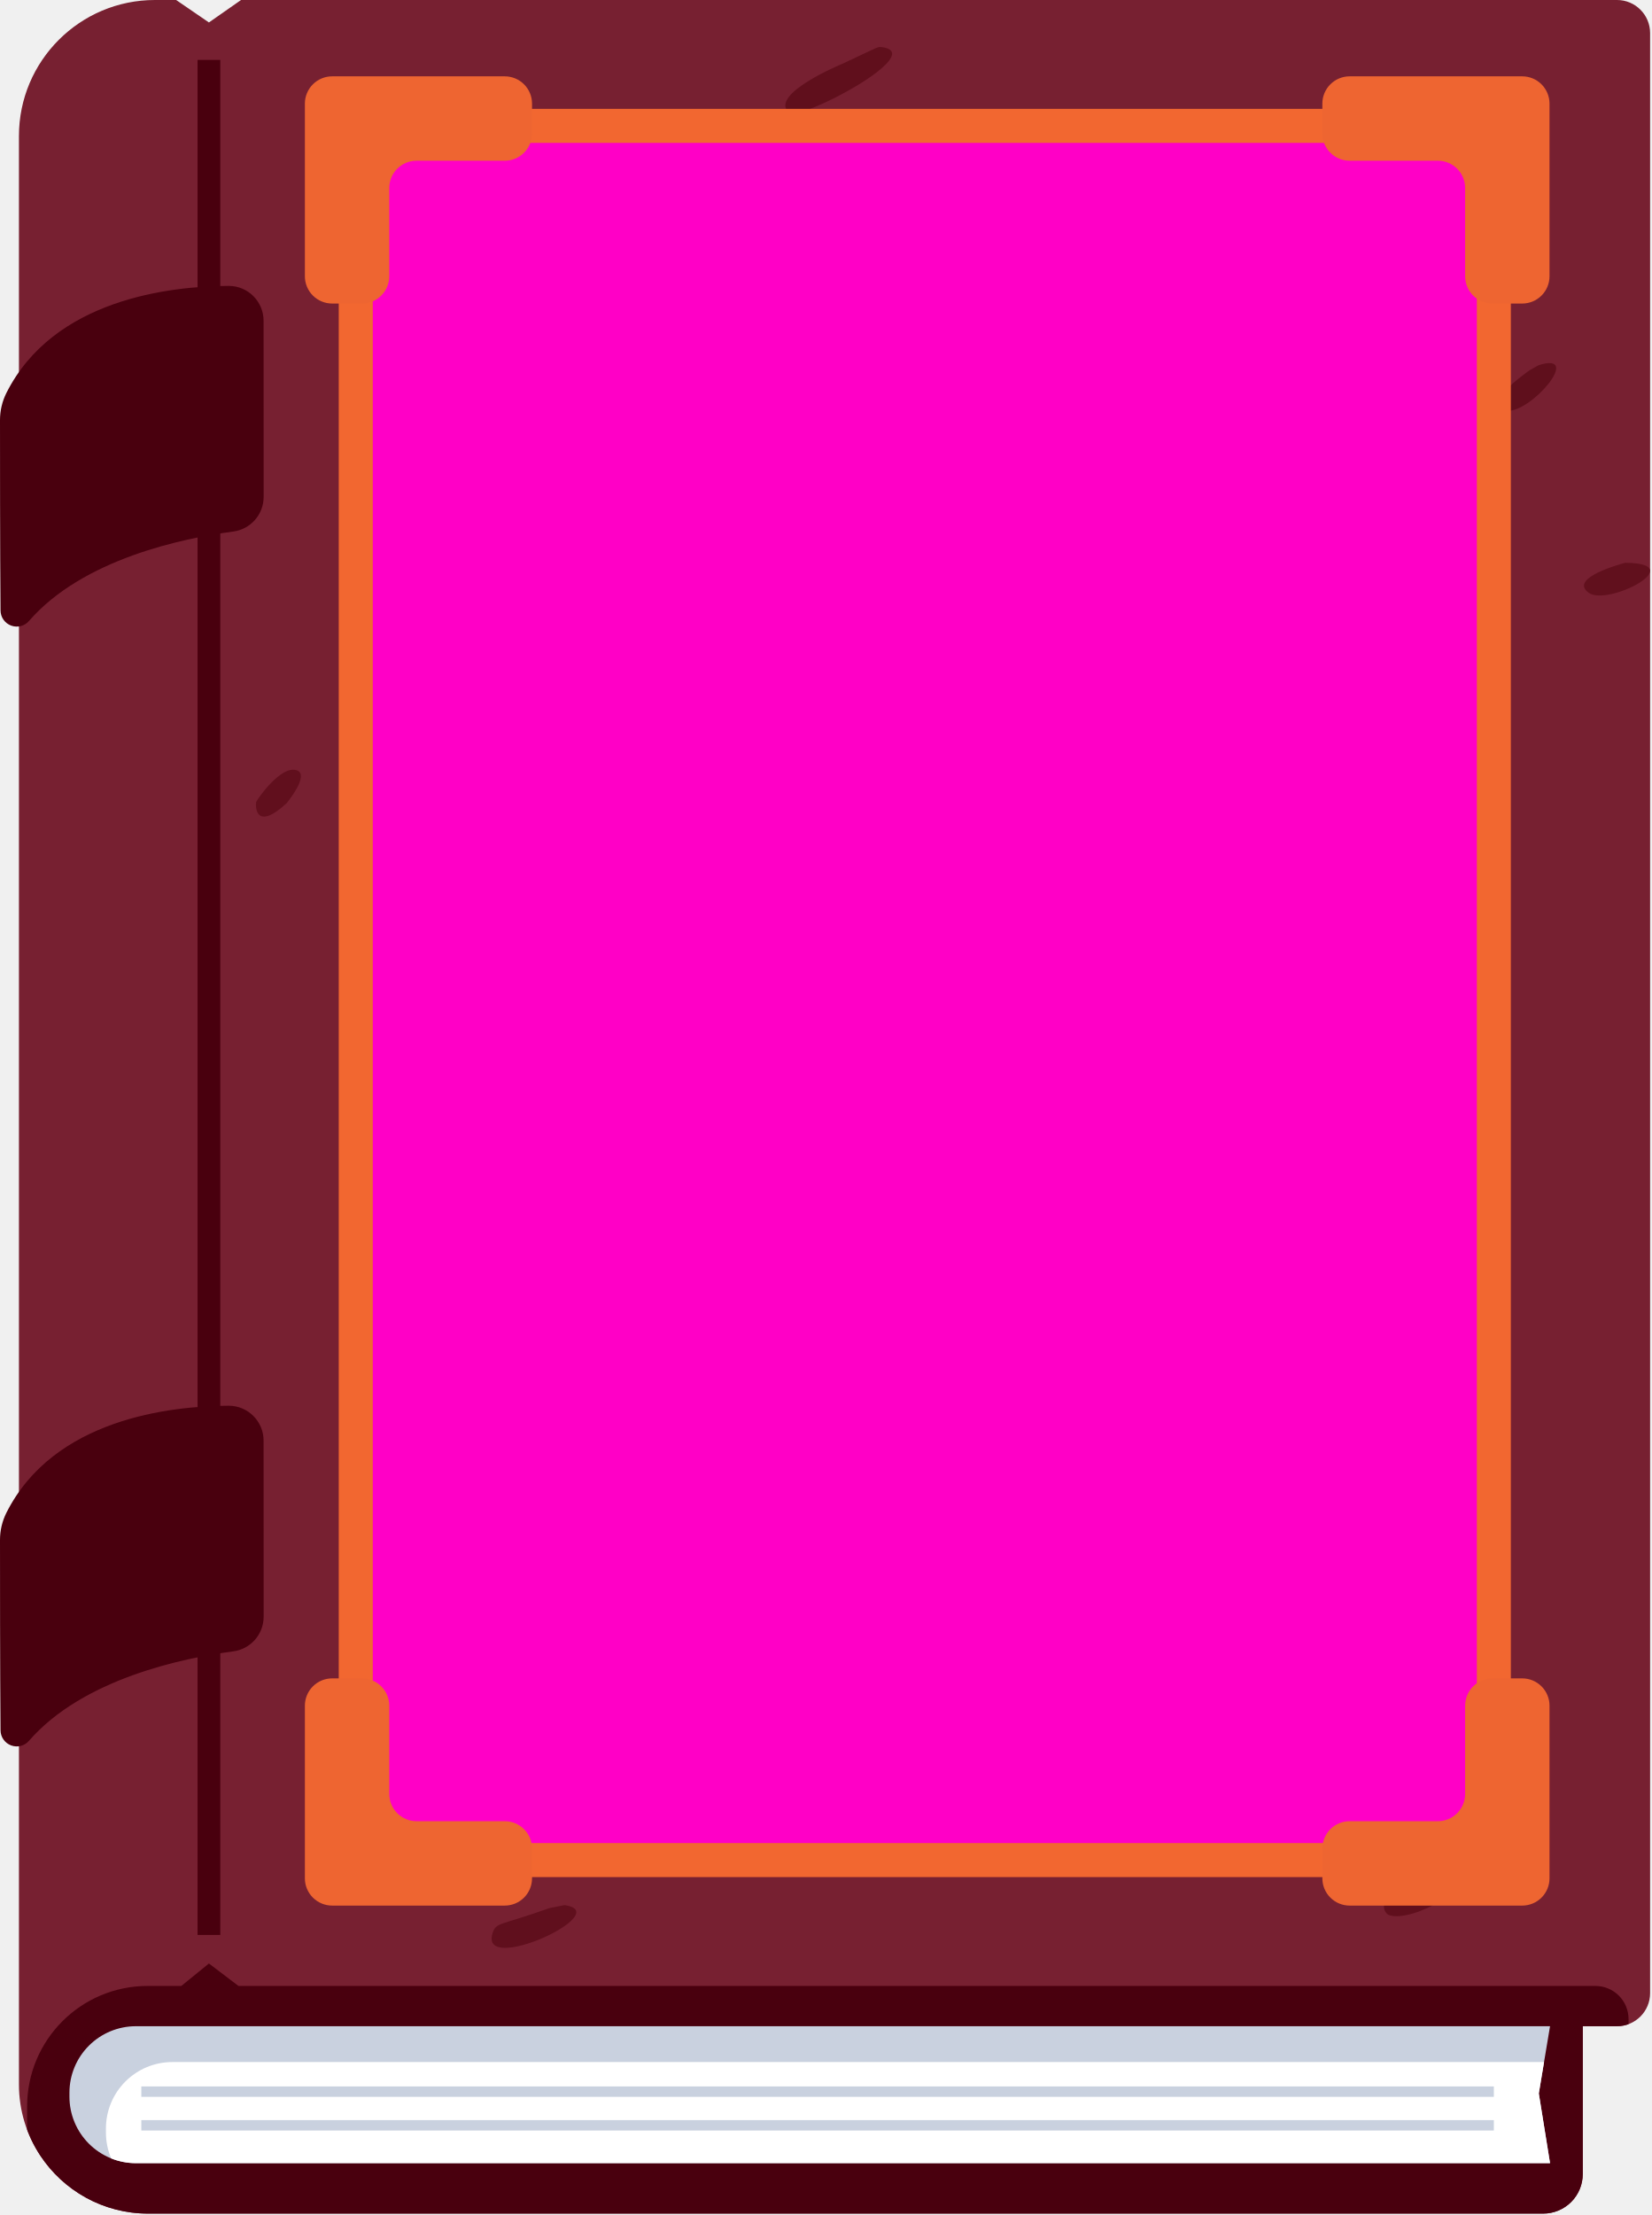
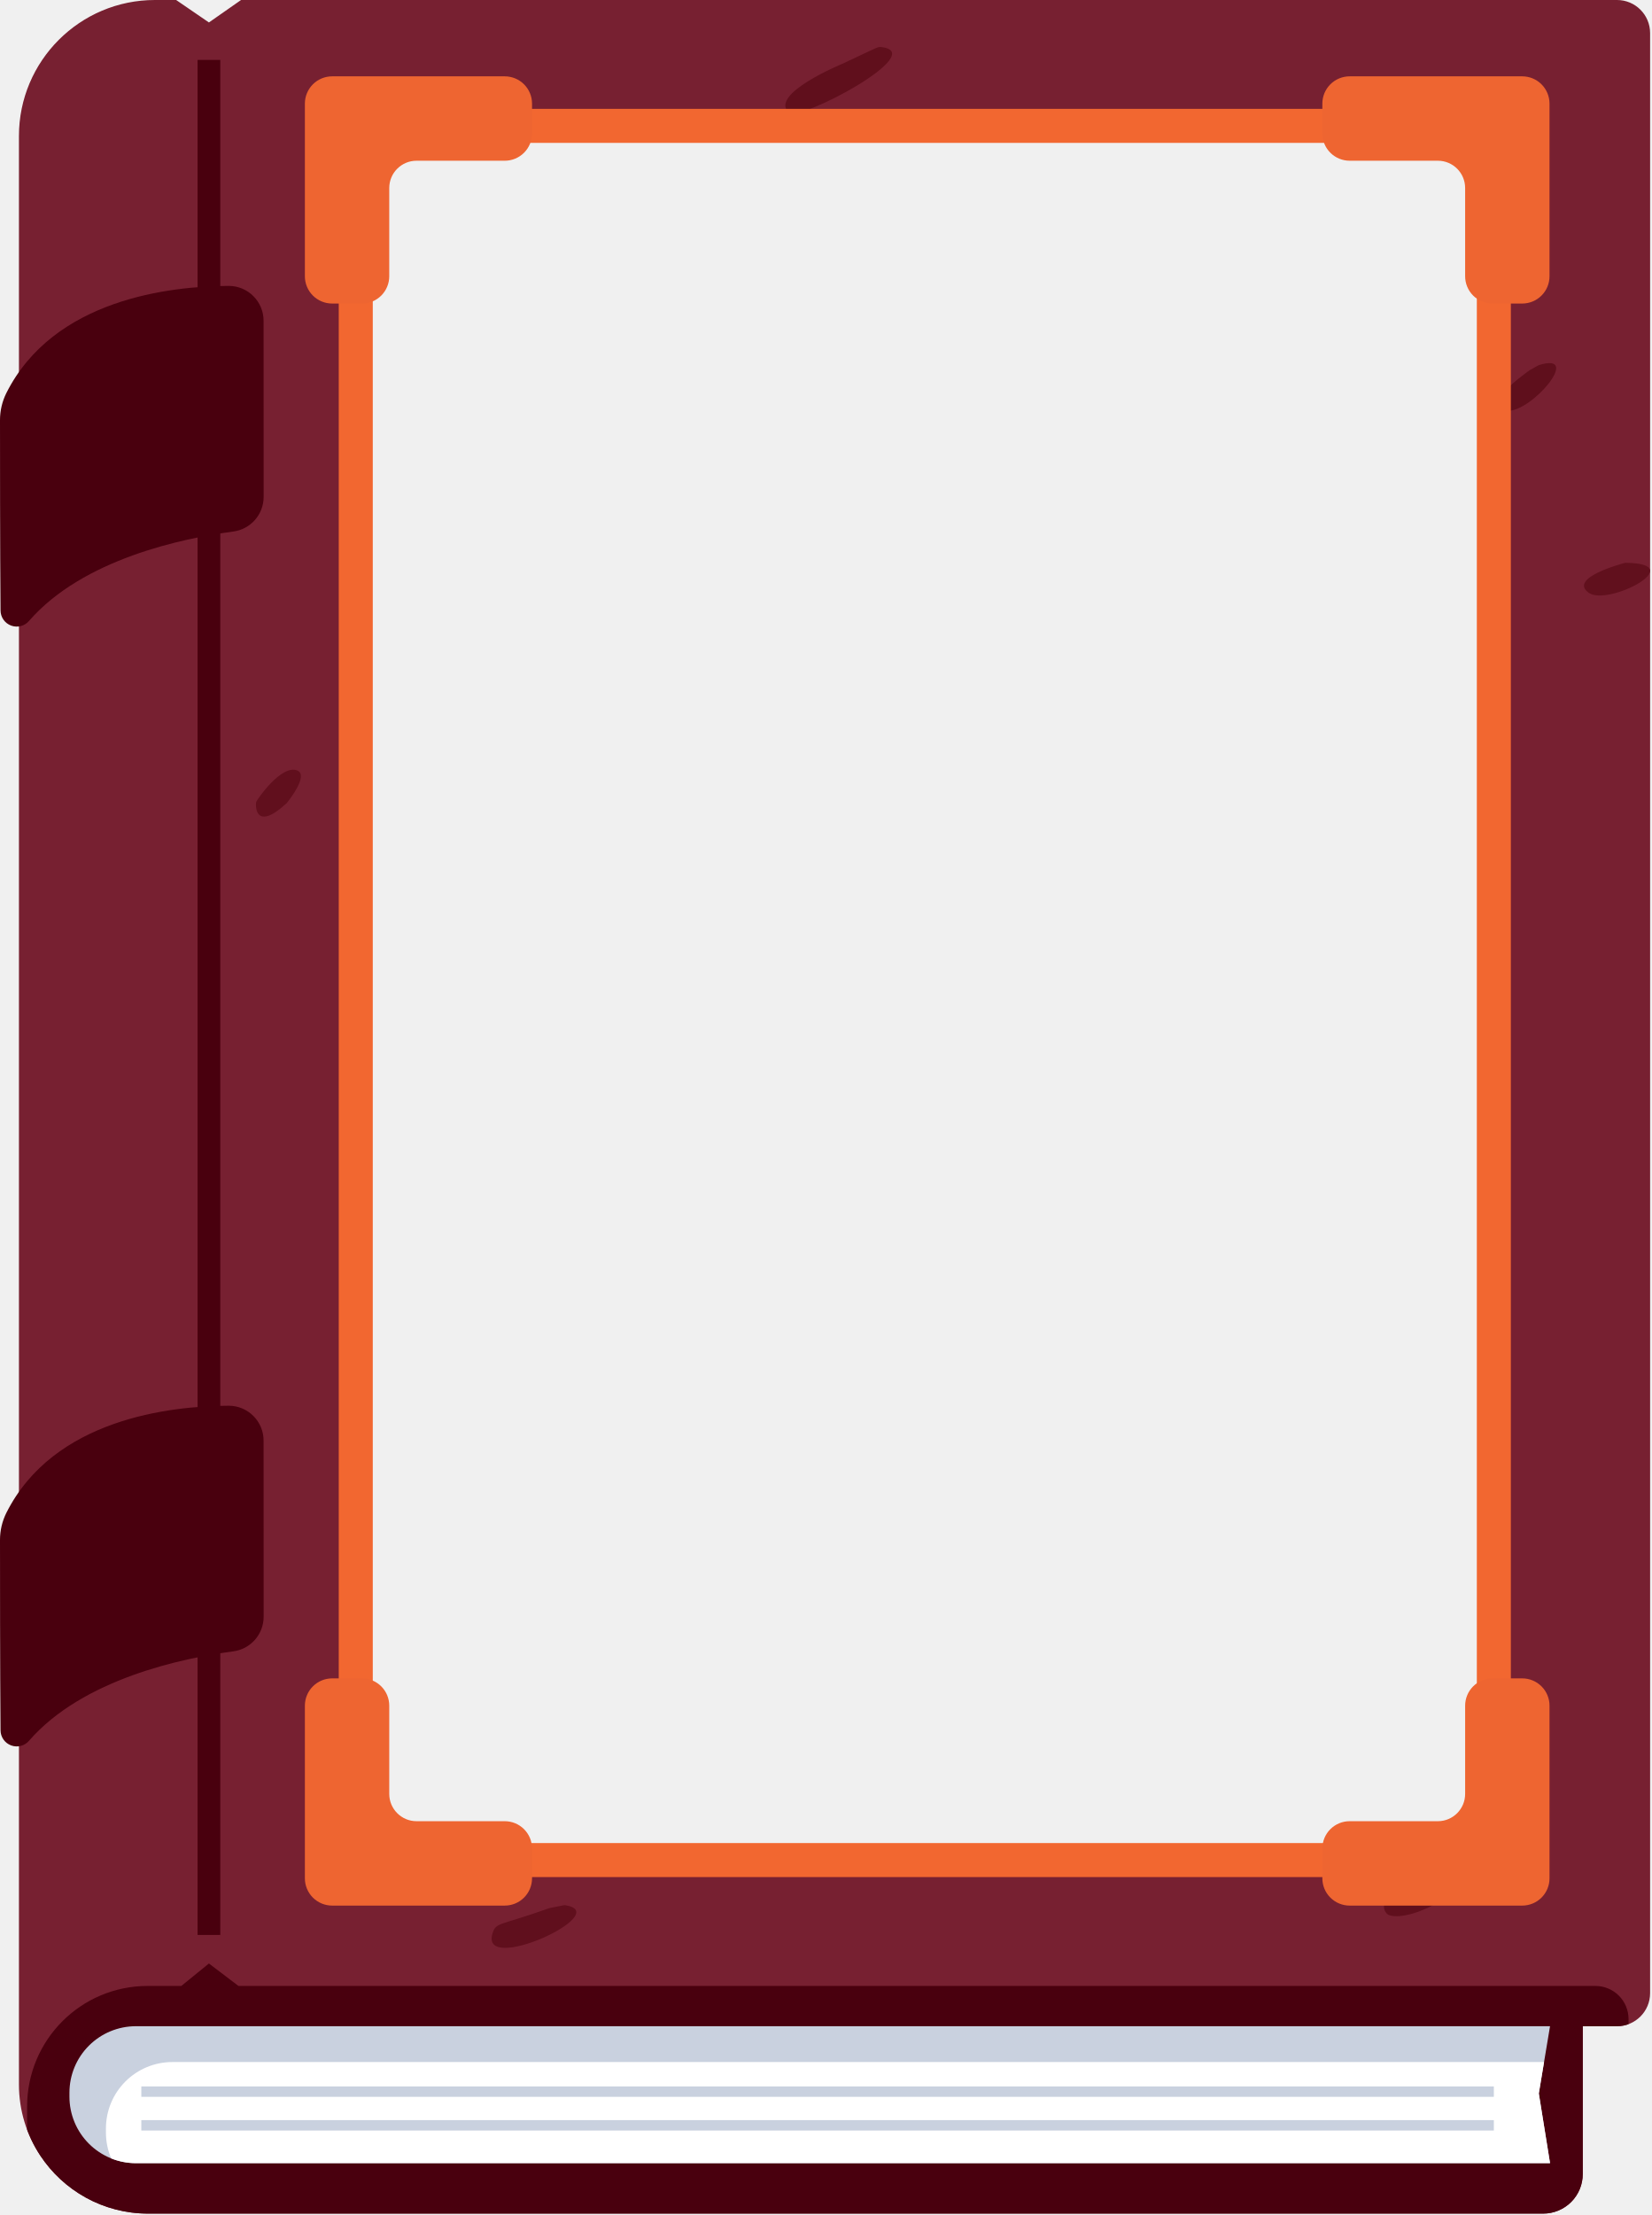
<svg xmlns="http://www.w3.org/2000/svg" width="100%" height="100%" viewBox="0 0 613 822" version="1.1" xml:space="preserve" style="fill-rule:evenodd;clip-rule:evenodd;stroke-linejoin:round;stroke-miterlimit:2;">
-   <rect x="132.057" y="48.365" width="422.449" height="641.156" style="fill:#ff00c6;fill-rule:nonzero;" />
  <path d="M587.511,806.797c0,3.894 -1.547,7.628 -4.3,10.381c-2.753,2.753 -6.487,4.3 -10.381,4.3l-517.859,-0c-16.734,0 -31.465,-8.572 -40.041,-21.565c-4.994,-7.566 -7.901,-16.632 -7.901,-26.377l0,-723.035c0,-27.89 22.612,-50.502 50.502,-50.502l7.855,0l12.166,8.333l11.925,-8.333l510.749,0c6.784,0 12.284,5.5 12.284,12.284l-0,727.374c-0,6.785 -5.5,12.284 -12.284,12.284l-12.716,-0l-0,54.854Zm-33.005,-117.277l0,-641.156l-422.449,0l0,641.156l422.449,0Z" style="fill:#772031;" />
  <clipPath id="_clip1">
    <path d="M587.511,806.797c0,3.894 -1.547,7.628 -4.3,10.381c-2.753,2.753 -6.487,4.3 -10.381,4.3l-517.859,-0c-16.734,0 -31.465,-8.572 -40.041,-21.565c-4.994,-7.566 -7.901,-16.632 -7.901,-26.377l0,-723.035c0,-27.89 22.612,-50.502 50.502,-50.502l7.855,0l12.166,8.333l11.925,-8.333l510.749,0c6.784,0 12.284,5.5 12.284,12.284l-0,727.374c-0,6.785 -5.5,12.284 -12.284,12.284l-12.716,-0l-0,54.854Zm-33.005,-117.277l0,-641.156l-422.449,0l0,641.156l422.449,0Z" />
  </clipPath>
  <g clip-path="url(#_clip1)">
    <path d="M582.371,907.998c0,8.108 -6.573,14.681 -14.681,14.681l-515.171,0c-14.817,0 -27.86,-7.59 -35.453,-19.094c-4.422,-6.699 -6.996,-14.726 -6.996,-23.354l0,-98.519c0,-24.694 20.021,-44.715 44.715,-44.715l12.521,0l10.246,-8.333l10.97,8.333l503.699,0c3.258,0 6.383,1.294 8.686,3.598c2.304,2.304 3.598,5.428 3.598,8.686c0,23.765 0,75.78 0,99.545c0,3.258 -1.294,6.383 -3.598,8.686c-2.304,2.304 -5.428,3.598 -8.686,3.598c-5.1,-0 -9.851,-0 -9.851,-0l-0,46.887Z" style="fill:#49000e;fill-rule:nonzero;" />
  </g>
  <g>
    <path d="M312.481,23.758c13.235,-6.104 13.108,-6.482 14.739,-6.284c17.801,2.16 -30.595,27.808 -34.393,24.338c-7.505,-6.858 19.546,-17.996 19.654,-18.054Z" style="fill:#600f1c;" />
    <path d="M204.021,708.084c5.343,-0.98 5.308,-1.13 5.771,-1.059c18.613,2.868 -32.059,26.236 -26.939,10.359c1.339,-4.152 2.627,-2.654 21.168,-9.301Z" style="fill:#600f1d;" />
    <path d="M524.718,699.821c9.677,-3.17 10.098,-3.138 11.002,-3.07c15.741,1.183 -11.528,17.323 -20.298,13.885c-1.017,-0.399 -6.378,-6.01 9.296,-10.815Z" style="fill:#600f1d;" />
    <path d="M603.289,208.859c24.339,0.197 -6.386,16.212 -13.542,11.142c-7.766,-5.502 12.225,-10.793 13.542,-11.142Z" style="fill:#61101d;" />
    <path d="M567.798,137.396c3.416,-1.897 3.122,-1.805 3.416,-1.897c16.456,-5.125 -2.813,17.731 -11.947,16.96c-11.416,-0.963 7.439,-14.291 8.53,-15.063Z" style="fill:#5f0f1c;" />
    <path d="M106.381,298.093c-11.959,10.982 -11.584,0.429 -11.28,-0.499c0.265,-0.808 9.353,-14.05 15.239,-11.664c4.432,1.796 -3.331,11.387 -3.96,12.163Z" style="fill:#610f1d;" />
  </g>
  <path d="M575.362,751.943l-4.167,24.95l4.167,25.867l-524.928,-0c-6.539,0 -12.811,-2.598 -17.434,-7.222c-4.624,-4.624 -7.222,-10.895 -7.222,-17.434c0,-0.502 0,-1.004 0,-1.506c0,-6.539 2.598,-12.811 7.222,-17.434c4.624,-4.624 10.895,-7.222 17.434,-7.222c106.898,-0 524.928,-0 524.928,-0Z" style="fill:#c9d1df;" />
  <clipPath id="_clip2">
    <path d="M575.362,751.943l-4.167,24.95l4.167,25.867l-524.928,-0c-6.539,0 -12.811,-2.598 -17.434,-7.222c-4.624,-4.624 -7.222,-10.895 -7.222,-17.434c0,-0.502 0,-1.004 0,-1.506c0,-6.539 2.598,-12.811 7.222,-17.434c4.624,-4.624 10.895,-7.222 17.434,-7.222c106.898,-0 524.928,-0 524.928,-0Z" />
  </clipPath>
  <g clip-path="url(#_clip2)">
    <path d="M588.904,765.237l-4.167,24.95l4.167,25.867l-524.928,-0c-6.539,0 -12.811,-2.598 -17.434,-7.222c-4.624,-4.624 -7.222,-10.895 -7.222,-17.434c0,-0.502 0,-1.004 0,-1.506c0,-6.539 2.598,-12.811 7.222,-17.434c4.624,-4.624 10.895,-7.222 17.434,-7.222c106.898,-0 524.928,-0 524.928,-0Z" style="fill:#fff;" />
  </g>
  <path d="M560.821,46.712l0,643.574c-0,3.488 -2.827,6.315 -6.315,6.315l-422.449,0c-3.488,-0 -6.315,-2.827 -6.315,-6.315l0,-643.574c0,-3.488 2.827,-6.315 6.315,-6.315l422.449,0c3.488,-0 6.315,2.827 6.315,6.315Zm-12.63,6.315l-409.819,-0l0,630.944l409.819,0l0,-630.944Z" style="fill:#f26730;" />
  <rect x="52.459" y="774.291" width="502.048" height="3.855" style="fill:#c9d1df;" />
  <rect x="52.459" y="786.791" width="502.048" height="3.855" style="fill:#c9d1df;" />
  <rect x="73.337" y="22.235" width="8.432" height="695.833" style="fill:#49000e;" />
  <path d="M84.941,106.098c7.132,0.026 12.9,5.815 12.9,12.947c0.023,17.289 0.023,48.43 0.023,65.353c-0.001,6.541 -4.873,12.058 -11.364,12.868c-18.654,2.475 -55.678,10.172 -75.677,33.108c-1.62,1.942 -4.283,2.661 -6.661,1.799c-2.378,-0.862 -3.961,-3.12 -3.961,-5.649c-0.201,-23.451 -0.201,-58.319 -0.201,-70.618c-0.002,-3.477 0.802,-6.908 2.347,-10.023c17.548,-34.914 60.834,-39.706 82.593,-39.785Z" style="fill:#49000e;" />
  <path d="M84.941,521.673c7.132,0.026 12.9,5.815 12.9,12.947c0.023,17.289 0.023,48.43 0.023,65.353c-0.001,6.541 -4.873,12.058 -11.364,12.868c-18.654,2.475 -55.678,10.172 -75.677,33.108c-1.62,1.942 -4.283,2.661 -6.661,1.799c-2.378,-0.862 -3.961,-3.12 -3.961,-5.649c-0.201,-23.451 -0.201,-58.319 -0.201,-70.618c-0.002,-3.477 0.802,-6.908 2.347,-10.023c17.548,-34.914 60.834,-39.706 82.593,-39.785Z" style="fill:#49000e;" />
  <path d="M123.297,112.648c-2.686,0 -5.262,-1.067 -7.161,-2.966c-1.899,-1.899 -2.966,-4.475 -2.966,-7.161c0,-16.22 0,-47.845 0,-64.065c-0,-2.686 1.067,-5.262 2.966,-7.161c1.899,-1.899 4.475,-2.966 7.161,-2.966c16.22,0 47.845,0 64.065,0c2.686,-0 5.262,1.067 7.161,2.966c1.899,1.899 2.966,4.475 2.966,7.161c0,3.544 0,7.521 0,11.065c0,2.686 -1.067,5.262 -2.966,7.161c-1.899,1.899 -4.475,2.966 -7.161,2.966c-9.407,-0 -23.34,-0 -32.747,-0c-5.593,0 -10.127,4.534 -10.127,10.127l0,32.747c-0,2.686 -1.067,5.262 -2.966,7.161c-1.899,1.899 -4.475,2.966 -7.161,2.966c-3.544,0 -7.521,0 -11.065,0Z" style="fill:#ee6531;" />
  <path d="M490.85,38.456c-0,-2.686 1.067,-5.262 2.966,-7.161c1.899,-1.899 4.475,-2.966 7.161,-2.966c16.22,0 47.845,0 64.065,0c2.686,-0 5.262,1.067 7.161,2.966c1.899,1.899 2.966,4.475 2.966,7.161c-0,16.22 -0,47.845 -0,64.065c0,2.686 -1.067,5.262 -2.966,7.161c-1.899,1.899 -4.475,2.966 -7.161,2.966c-3.544,0 -7.521,0 -11.065,0c-2.686,0 -5.262,-1.067 -7.161,-2.966c-1.899,-1.899 -2.966,-4.475 -2.966,-7.161c0,-9.407 0,-23.34 0,-32.747c-0,-5.593 -4.534,-10.127 -10.127,-10.127l-32.747,0c-2.686,-0 -5.262,-1.067 -7.161,-2.966c-1.899,-1.899 -2.966,-4.475 -2.966,-7.161c-0,-3.544 -0,-7.521 -0,-11.065Z" style="fill:#ee6531;" />
  <path d="M565.043,622.857c2.686,-0 5.262,1.067 7.161,2.966c1.899,1.899 2.966,4.475 2.966,7.161c-0,16.22 -0,47.845 -0,64.065c0,2.686 -1.067,5.262 -2.966,7.161c-1.899,1.899 -4.475,2.966 -7.161,2.966c-16.22,-0 -47.845,-0 -64.065,-0c-2.686,0 -5.262,-1.067 -7.161,-2.966c-1.899,-1.899 -2.966,-4.475 -2.966,-7.161c-0,-3.544 -0,-7.521 -0,-11.065c-0,-2.686 1.067,-5.262 2.966,-7.161c1.899,-1.899 4.475,-2.966 7.161,-2.966c9.407,0 23.34,0 32.747,0c5.593,-0 10.127,-4.534 10.127,-10.127l0,-32.747c0,-2.686 1.067,-5.262 2.966,-7.161c1.899,-1.899 4.475,-2.966 7.161,-2.966c3.544,-0 7.521,-0 11.065,-0Z" style="fill:#ee6531;" />
  <path d="M197.489,697.049c0,2.686 -1.067,5.262 -2.966,7.161c-1.899,1.899 -4.475,2.966 -7.161,2.966c-16.22,-0 -47.845,-0 -64.065,-0c-2.686,0 -5.262,-1.067 -7.161,-2.966c-1.899,-1.899 -2.966,-4.475 -2.966,-7.161c0,-16.22 0,-47.845 0,-64.065c-0,-2.686 1.067,-5.262 2.966,-7.161c1.899,-1.899 4.475,-2.966 7.161,-2.966c3.544,-0 7.521,-0 11.065,-0c2.686,-0 5.262,1.067 7.161,2.966c1.899,1.899 2.966,4.475 2.966,7.161c-0,9.407 -0,23.34 -0,32.747c0,5.593 4.534,10.127 10.127,10.127l32.747,-0c2.686,0 5.262,1.067 7.161,2.966c1.899,1.899 2.966,4.475 2.966,7.161c0,3.544 0,7.521 0,11.065Z" style="fill:#ee6531;" />
</svg>
